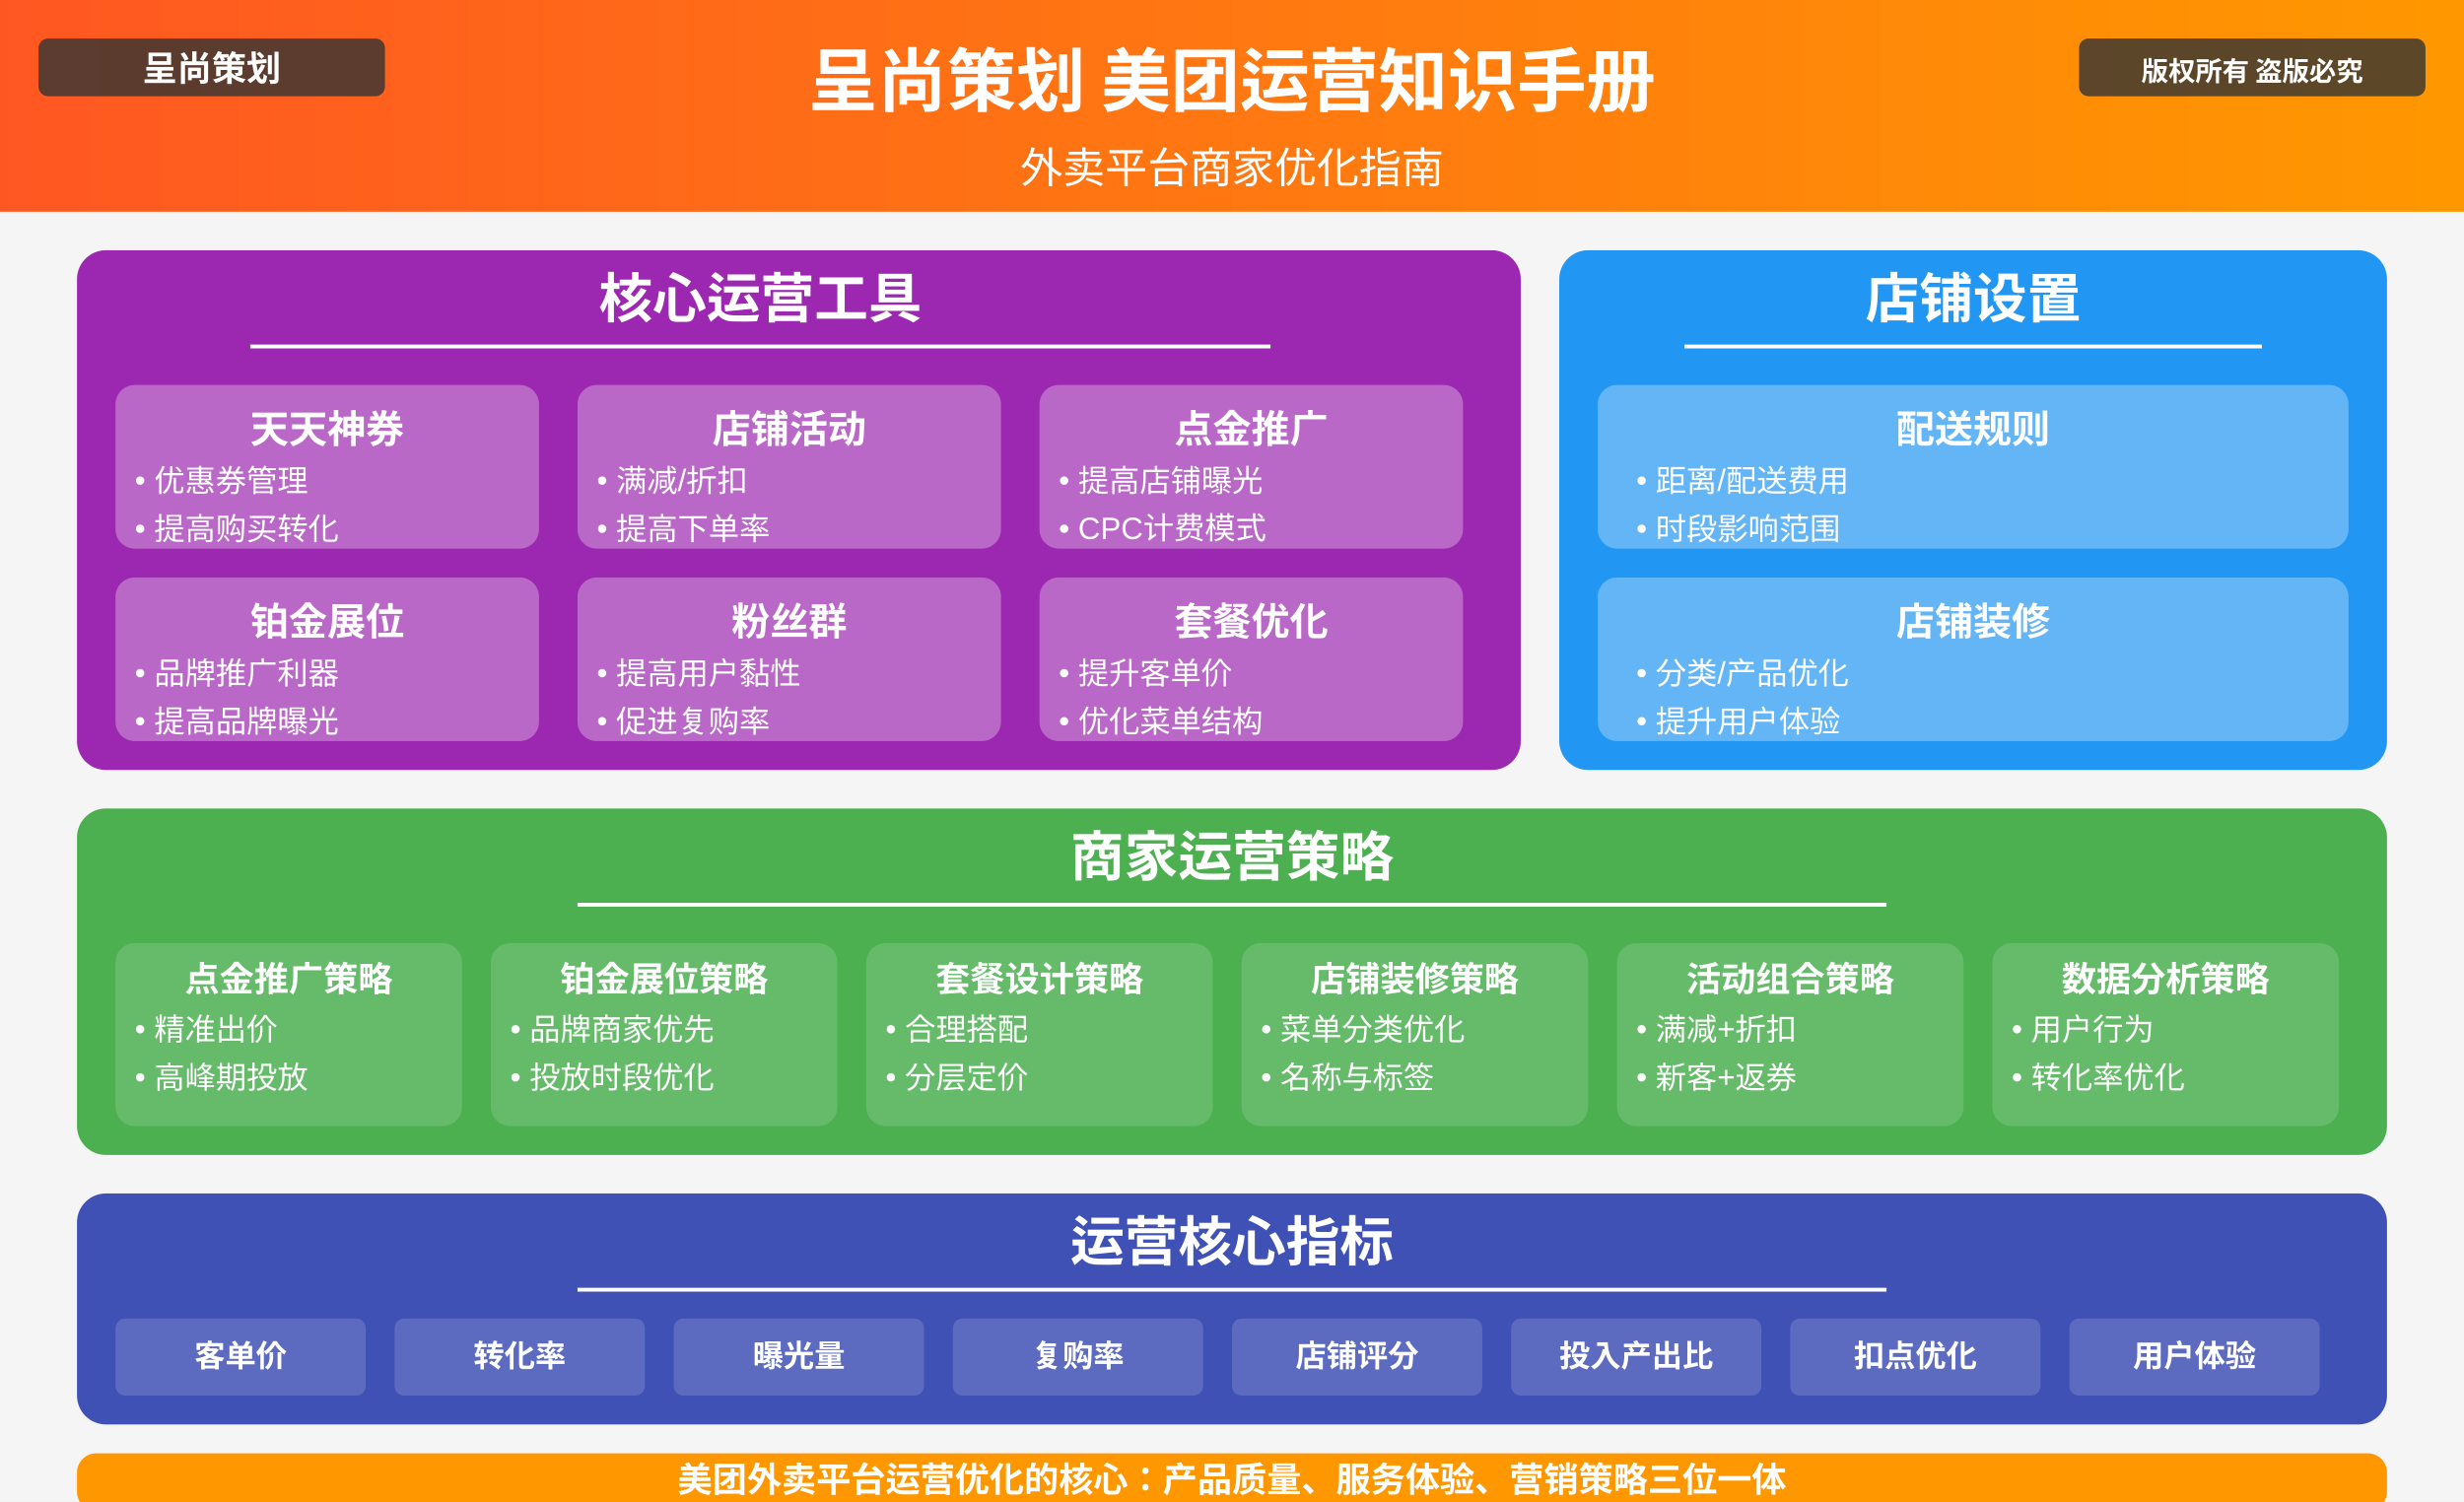
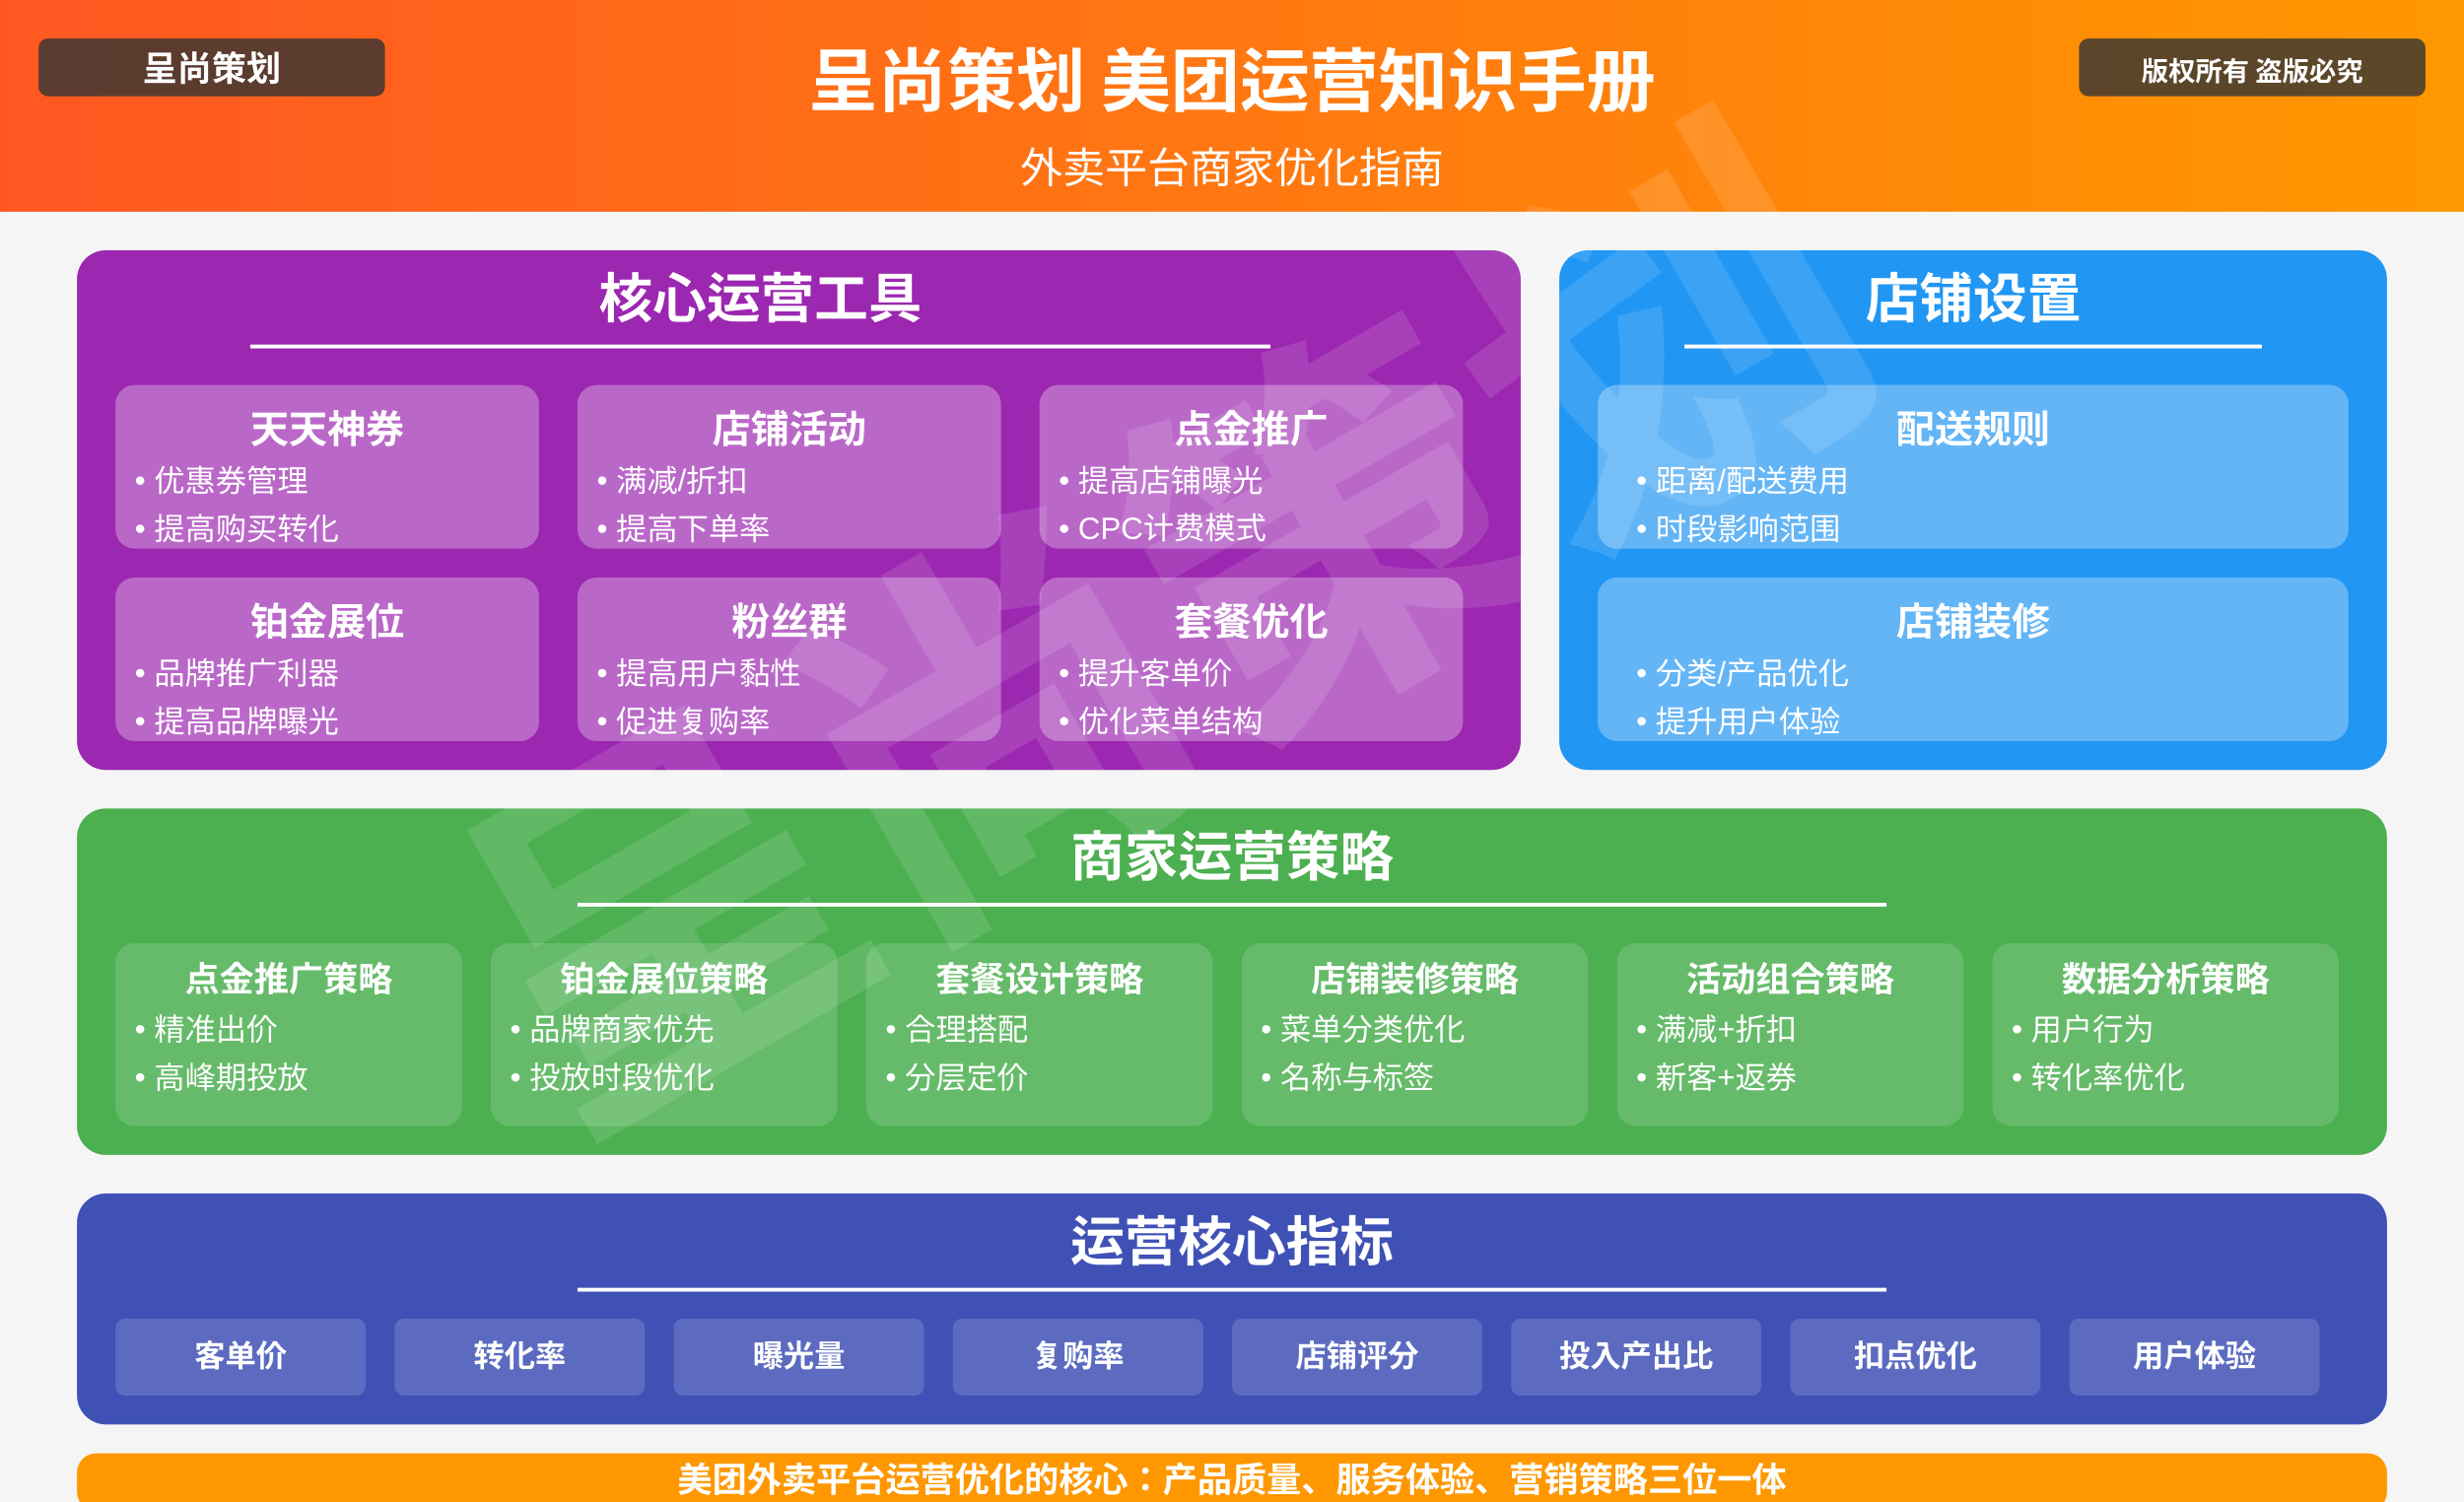
<svg xmlns="http://www.w3.org/2000/svg" width="1280" height="780">
  <rect width="1280" height="780" fill="#f5f5f5" />
  <linearGradient id="headerGradient" x1="0%" y1="0%" x2="100%" y2="0%">
    <stop offset="0%" style="stop-color:#FF5722" />
    <stop offset="100%" style="stop-color:#FF9800" />
  </linearGradient>
  <rect x="0" y="0" width="1280" height="110" fill="url(#headerGradient)" />
  <text x="640" y="55" font-family="Arial" font-size="36" font-weight="bold" fill="white" text-anchor="middle">呈尚策划 美团运营知识手册</text>
  <text x="640" y="95" font-family="Arial" font-size="22" fill="white" text-anchor="middle">外卖平台商家优化指南</text>
  <rect x="20" y="20" width="180" height="30" rx="5" ry="5" fill="#333333" opacity="0.8" />
  <text x="110" y="42" font-family="Arial" font-size="18" font-weight="bold" fill="white" text-anchor="middle">呈尚策划</text>
  <rect x="1080" y="20" width="180" height="30" rx="5" ry="5" fill="#333333" opacity="0.8" />
  <text x="1170" y="42" font-family="Arial" font-size="14" font-weight="bold" fill="white" text-anchor="middle">版权所有 盗版必究</text>
  <rect x="40" y="130" width="750" height="270" rx="15" ry="15" fill="#9C27B0" />
  <text x="395" y="165" font-family="Arial" font-size="28" font-weight="bold" fill="white" text-anchor="middle">核心运营工具</text>
  <line x1="130" y1="180" x2="660" y2="180" stroke="white" stroke-width="2" />
  <rect x="60" y="200" width="220" height="85" rx="10" ry="10" fill="#BA68C8" />
  <text x="170" y="230" font-family="Arial" font-size="20" font-weight="bold" fill="white" text-anchor="middle">天天神券</text>
  <text x="70" y="255" font-family="Arial" font-size="16" fill="white">• 优惠券管理</text>
  <text x="70" y="280" font-family="Arial" font-size="16" fill="white">• 提高购买转化</text>
  <rect x="300" y="200" width="220" height="85" rx="10" ry="10" fill="#BA68C8" />
  <text x="410" y="230" font-family="Arial" font-size="20" font-weight="bold" fill="white" text-anchor="middle">店铺活动</text>
  <text x="310" y="255" font-family="Arial" font-size="16" fill="white">• 满减/折扣</text>
  <text x="310" y="280" font-family="Arial" font-size="16" fill="white">• 提高下单率</text>
  <rect x="540" y="200" width="220" height="85" rx="10" ry="10" fill="#BA68C8" />
  <text x="650" y="230" font-family="Arial" font-size="20" font-weight="bold" fill="white" text-anchor="middle">点金推广</text>
  <text x="550" y="255" font-family="Arial" font-size="16" fill="white">• 提高店铺曝光</text>
  <text x="550" y="280" font-family="Arial" font-size="16" fill="white">• CPC计费模式</text>
  <rect x="60" y="300" width="220" height="85" rx="10" ry="10" fill="#BA68C8" />
  <text x="170" y="330" font-family="Arial" font-size="20" font-weight="bold" fill="white" text-anchor="middle">铂金展位</text>
  <text x="70" y="355" font-family="Arial" font-size="16" fill="white">• 品牌推广利器</text>
  <text x="70" y="380" font-family="Arial" font-size="16" fill="white">• 提高品牌曝光</text>
  <rect x="300" y="300" width="220" height="85" rx="10" ry="10" fill="#BA68C8" />
  <text x="410" y="330" font-family="Arial" font-size="20" font-weight="bold" fill="white" text-anchor="middle">粉丝群</text>
  <text x="310" y="355" font-family="Arial" font-size="16" fill="white">• 提高用户黏性</text>
  <text x="310" y="380" font-family="Arial" font-size="16" fill="white">• 促进复购率</text>
  <rect x="540" y="300" width="220" height="85" rx="10" ry="10" fill="#BA68C8" />
  <text x="650" y="330" font-family="Arial" font-size="20" font-weight="bold" fill="white" text-anchor="middle">套餐优化</text>
  <text x="550" y="355" font-family="Arial" font-size="16" fill="white">• 提升客单价</text>
  <text x="550" y="380" font-family="Arial" font-size="16" fill="white">• 优化菜单结构</text>
  <rect x="810" y="130" width="430" height="270" rx="15" ry="15" fill="#2196F3" />
  <text x="1025" y="165" font-family="Arial" font-size="28" font-weight="bold" fill="white" text-anchor="middle">店铺设置</text>
  <line x1="875" y1="180" x2="1175" y2="180" stroke="white" stroke-width="2" />
  <rect x="830" y="200" width="390" height="85" rx="10" ry="10" fill="#64B5F6" />
  <text x="1025" y="230" font-family="Arial" font-size="20" font-weight="bold" fill="white" text-anchor="middle">配送规则</text>
  <text x="850" y="255" font-family="Arial" font-size="16" fill="white">• 距离/配送费用</text>
  <text x="850" y="280" font-family="Arial" font-size="16" fill="white">• 时段影响范围</text>
  <rect x="830" y="300" width="390" height="85" rx="10" ry="10" fill="#64B5F6" />
  <text x="1025" y="330" font-family="Arial" font-size="20" font-weight="bold" fill="white" text-anchor="middle">店铺装修</text>
  <text x="850" y="355" font-family="Arial" font-size="16" fill="white">• 分类/产品优化</text>
  <text x="850" y="380" font-family="Arial" font-size="16" fill="white">• 提升用户体验</text>
  <rect x="40" y="420" width="1200" height="180" rx="15" ry="15" fill="#4CAF50" />
  <text x="640" y="455" font-family="Arial" font-size="28" font-weight="bold" fill="white" text-anchor="middle">商家运营策略</text>
  <line x1="300" y1="470" x2="980" y2="470" stroke="white" stroke-width="2" />
  <rect x="60" y="490" width="180" height="95" rx="10" ry="10" fill="#66BB6A" />
  <text x="150" y="515" font-family="Arial" font-size="18" font-weight="bold" fill="white" text-anchor="middle">点金推广策略</text>
  <text x="70" y="540" font-family="Arial" font-size="16" fill="white">• 精准出价</text>
  <text x="70" y="565" font-family="Arial" font-size="16" fill="white">• 高峰期投放</text>
  <rect x="255" y="490" width="180" height="95" rx="10" ry="10" fill="#66BB6A" />
  <text x="345" y="515" font-family="Arial" font-size="18" font-weight="bold" fill="white" text-anchor="middle">铂金展位策略</text>
  <text x="265" y="540" font-family="Arial" font-size="16" fill="white">• 品牌商家优先</text>
  <text x="265" y="565" font-family="Arial" font-size="16" fill="white">• 投放时段优化</text>
  <rect x="450" y="490" width="180" height="95" rx="10" ry="10" fill="#66BB6A" />
  <text x="540" y="515" font-family="Arial" font-size="18" font-weight="bold" fill="white" text-anchor="middle">套餐设计策略</text>
  <text x="460" y="540" font-family="Arial" font-size="16" fill="white">• 合理搭配</text>
  <text x="460" y="565" font-family="Arial" font-size="16" fill="white">• 分层定价</text>
  <rect x="645" y="490" width="180" height="95" rx="10" ry="10" fill="#66BB6A" />
  <text x="735" y="515" font-family="Arial" font-size="18" font-weight="bold" fill="white" text-anchor="middle">店铺装修策略</text>
  <text x="655" y="540" font-family="Arial" font-size="16" fill="white">• 菜单分类优化</text>
  <text x="655" y="565" font-family="Arial" font-size="16" fill="white">• 名称与标签</text>
  <rect x="840" y="490" width="180" height="95" rx="10" ry="10" fill="#66BB6A" />
  <text x="930" y="515" font-family="Arial" font-size="18" font-weight="bold" fill="white" text-anchor="middle">活动组合策略</text>
  <text x="850" y="540" font-family="Arial" font-size="16" fill="white">• 满减+折扣</text>
  <text x="850" y="565" font-family="Arial" font-size="16" fill="white">• 新客+返券</text>
  <rect x="1035" y="490" width="180" height="95" rx="10" ry="10" fill="#66BB6A" />
  <text x="1125" y="515" font-family="Arial" font-size="18" font-weight="bold" fill="white" text-anchor="middle">数据分析策略</text>
  <text x="1045" y="540" font-family="Arial" font-size="16" fill="white">• 用户行为</text>
  <text x="1045" y="565" font-family="Arial" font-size="16" fill="white">• 转化率优化</text>
  <rect x="40" y="620" width="1200" height="120" rx="15" ry="15" fill="#3F51B5" />
  <text x="640" y="655" font-family="Arial" font-size="28" font-weight="bold" fill="white" text-anchor="middle">运营核心指标</text>
  <line x1="300" y1="670" x2="980" y2="670" stroke="white" stroke-width="2" />
  <rect x="60" y="685" width="130" height="40" rx="5" ry="5" fill="#5C6BC0" />
  <text x="125" y="710" font-family="Arial" font-size="16" font-weight="bold" fill="white" text-anchor="middle">客单价</text>
  <rect x="205" y="685" width="130" height="40" rx="5" ry="5" fill="#5C6BC0" />
  <text x="270" y="710" font-family="Arial" font-size="16" font-weight="bold" fill="white" text-anchor="middle">转化率</text>
  <rect x="350" y="685" width="130" height="40" rx="5" ry="5" fill="#5C6BC0" />
  <text x="415" y="710" font-family="Arial" font-size="16" font-weight="bold" fill="white" text-anchor="middle">曝光量</text>
  <rect x="495" y="685" width="130" height="40" rx="5" ry="5" fill="#5C6BC0" />
  <text x="560" y="710" font-family="Arial" font-size="16" font-weight="bold" fill="white" text-anchor="middle">复购率</text>
  <rect x="640" y="685" width="130" height="40" rx="5" ry="5" fill="#5C6BC0" />
  <text x="705" y="710" font-family="Arial" font-size="16" font-weight="bold" fill="white" text-anchor="middle">店铺评分</text>
  <rect x="785" y="685" width="130" height="40" rx="5" ry="5" fill="#5C6BC0" />
  <text x="850" y="710" font-family="Arial" font-size="16" font-weight="bold" fill="white" text-anchor="middle">投入产出比</text>
  <rect x="930" y="685" width="130" height="40" rx="5" ry="5" fill="#5C6BC0" />
  <text x="995" y="710" font-family="Arial" font-size="16" font-weight="bold" fill="white" text-anchor="middle">扣点优化</text>
  <rect x="1075" y="685" width="130" height="40" rx="5" ry="5" fill="#5C6BC0" />
  <text x="1140" y="710" font-family="Arial" font-size="16" font-weight="bold" fill="white" text-anchor="middle">用户体验</text>
  <rect x="40" y="755" width="1200" height="30" rx="10" ry="10" fill="#FF9800" />
  <text x="640" y="775" font-family="Arial" font-size="18" font-weight="bold" fill="white" text-anchor="middle">美团外卖平台运营优化的核心：产品质量、服务体验、营销策略三位一体</text>
+   <text x="640" y="390" font-family="Arial" font-size="200" font-weight="bold" fill="white" opacity="0.12" text-anchor="middle" transform="rotate(-30, 640, 390)">呈尚策划</text>
</svg>
